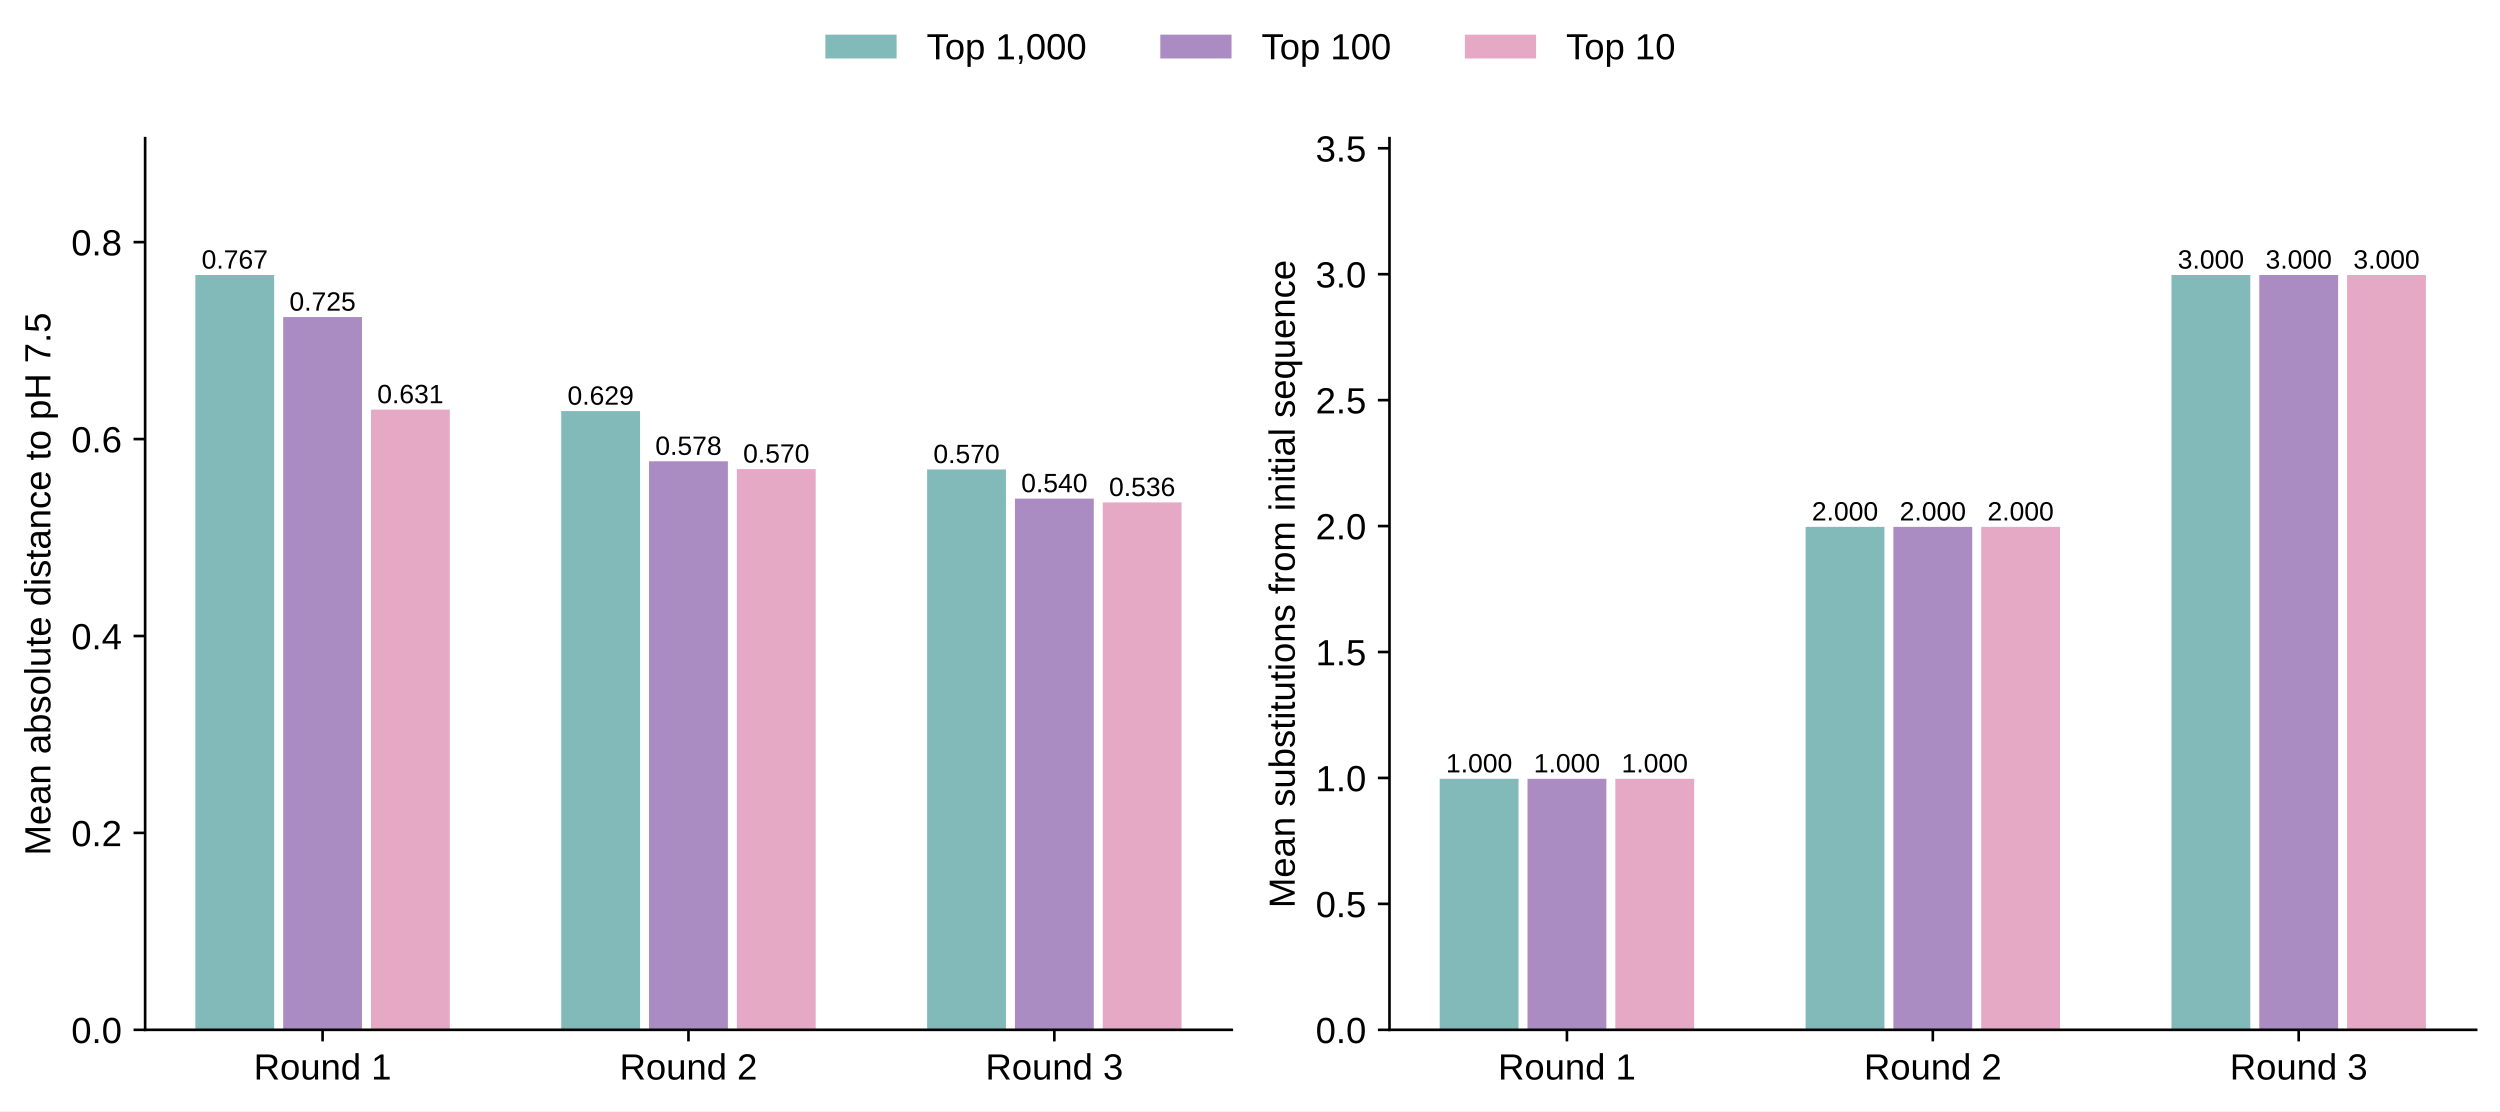
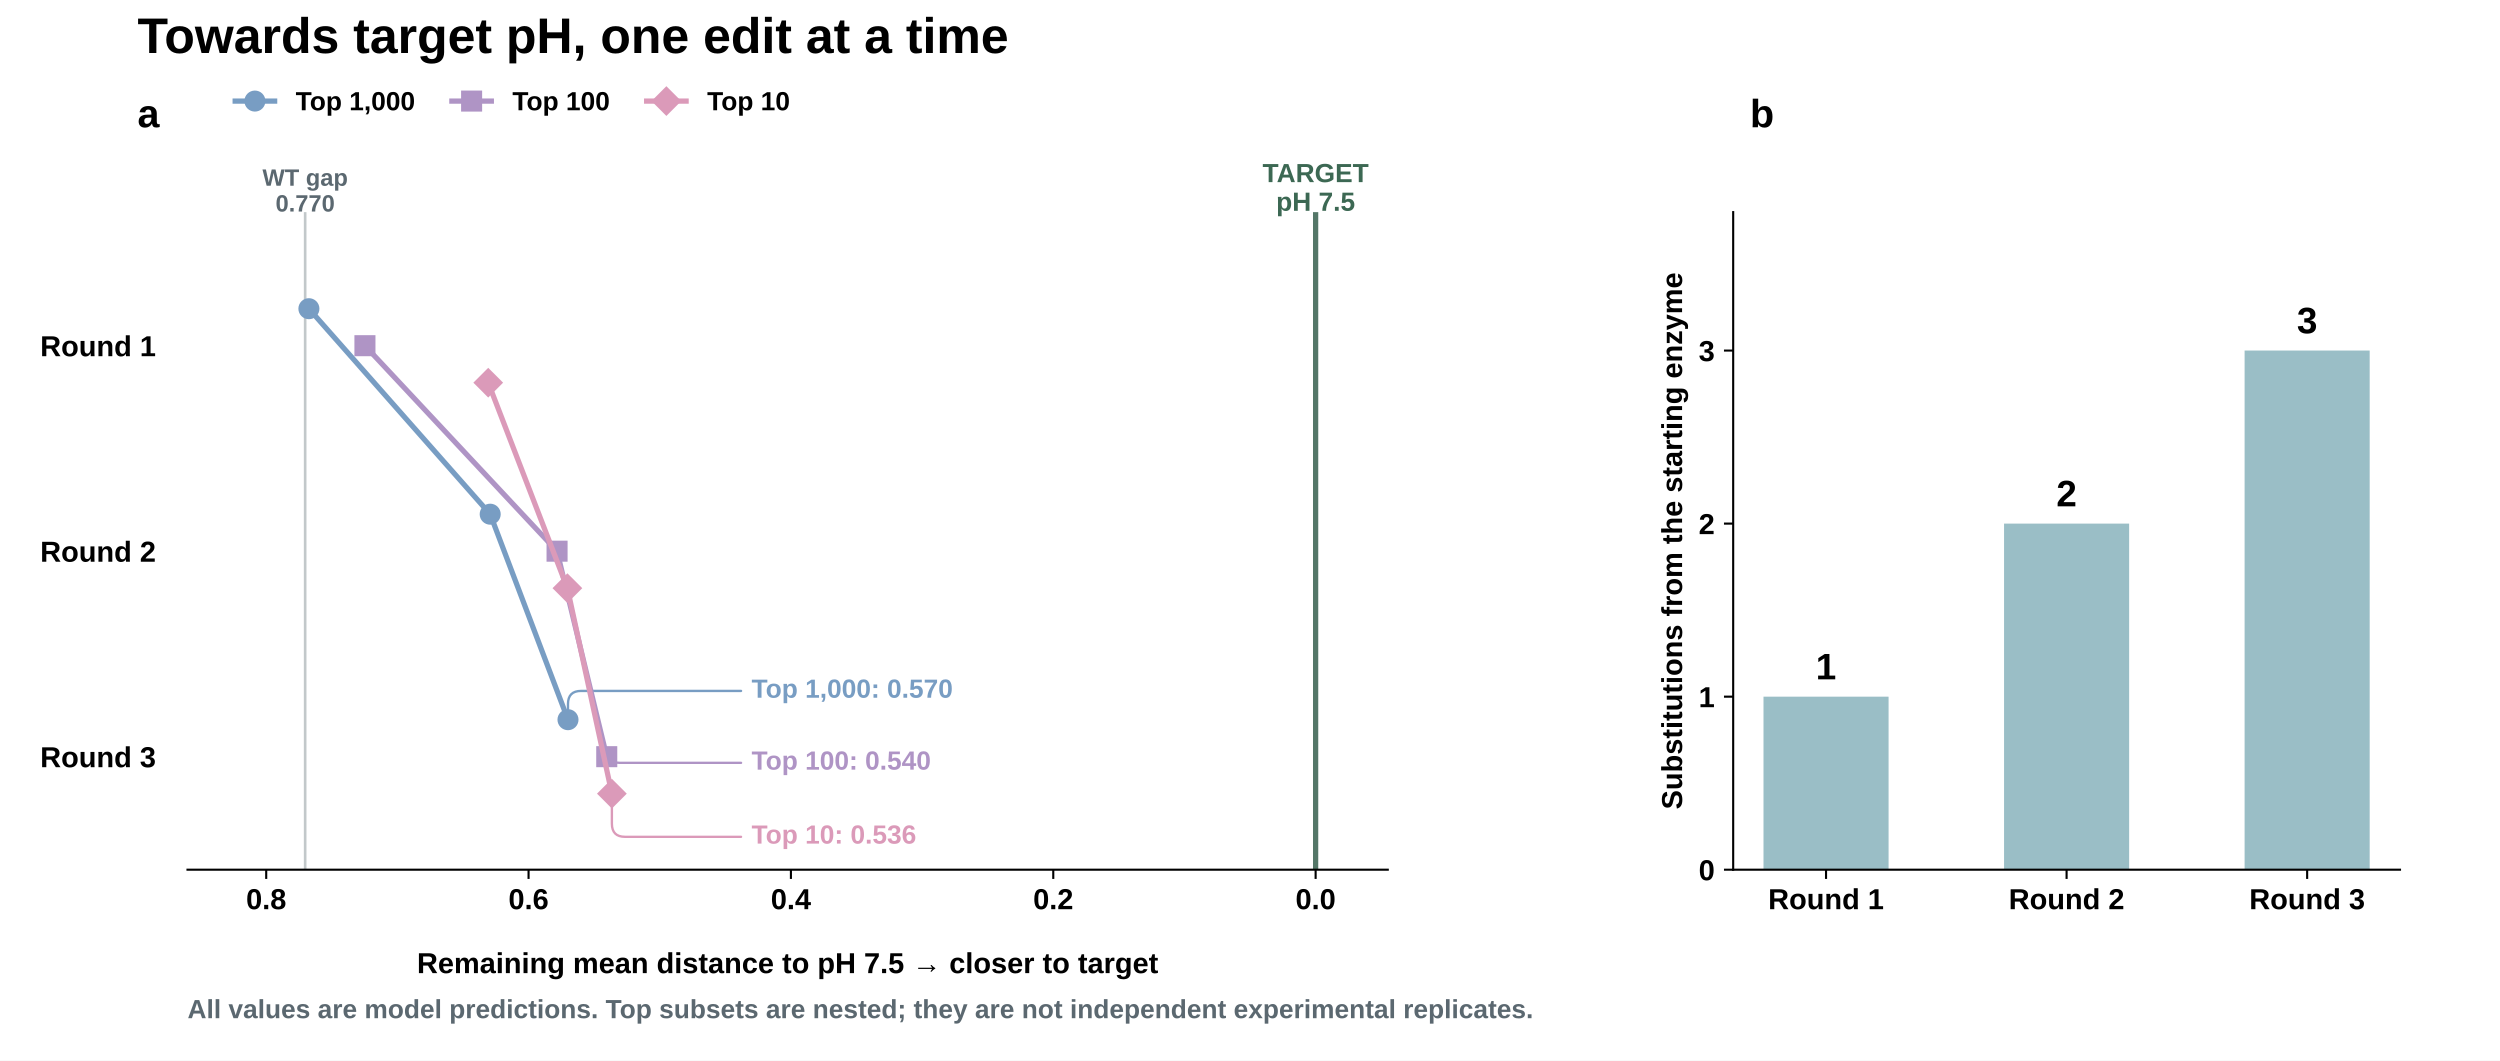
- <svg xmlns="http://www.w3.org/2000/svg" xmlns:xlink="http://www.w3.org/1999/xlink" width="754.73pt" height="335.42pt" viewBox="0 0 754.73 335.42" version="1.1">
+ <svg xmlns="http://www.w3.org/2000/svg" xmlns:xlink="http://www.w3.org/1999/xlink" width="950.4pt" height="403.2pt" viewBox="0 0 950.4 403.2" version="1.1">
  <defs>
    <style type="text/css">*{stroke-linejoin: round; stroke-linecap: butt}</style>
  </defs>
  <g id="figure_1">
    <g id="patch_1">
-       <path d="M 0 335.42  L 754.73 335.42  L 754.73 0  L 0 0  z " style="fill: #ffffff" />
+       <path d="M 0 403.2  L 950.4 403.2  L 950.4 0  L 0 0  z " style="fill: #ffffff" />
    </g>
    <g id="axes_1">
      <g id="patch_2">
-         <path d="M 43.813 310.897  L 371.87 310.897  L 371.87 41.712  L 43.813 41.712  z " style="fill: #ffffff" />
+         <path d="M 71.28 330.624  L 527.575 330.624  L 527.575 80.64  L 71.28 80.64  z " style="fill: #ffffff" />
      </g>
      <g id="matplotlib.axis_1">
        <g id="xtick_1">
          <g id="line2d_1">
            <defs>
-               <path id="mf36e57be8b" d="M 0 0  L 0 3.5  " style="stroke: #000000; stroke-width: 0.8" />
+               <path id="m5ab78554ad" d="M 0 0  L 0 3.5  " style="stroke: #000000; stroke-width: 0.8" />
            </defs>
            <g>
-               <use xlink:href="#mf36e57be8b" x="97.385" y="310.897" style="stroke: #000000; stroke-width: 0.8" />
+               <use xlink:href="#m5ab78554ad" x="101.201" y="330.624" style="stroke: #000000; stroke-width: 0.8" />
            </g>
          </g>
          <g id="text_1">
-             <text style="font-size: 11px; font-family: 'Arial'; text-anchor: middle" x="97.385" y="325.905" transform="rotate(-0 97.3848 325.9051)">Round 1</text>
+             <text style="font-weight: 700; font-size: 11px; font-family: 'Arial'; text-anchor: middle" x="101.201" y="345.632" transform="rotate(-0 101.201 345.6323)">0.8</text>
          </g>
        </g>
        <g id="xtick_2">
          <g id="line2d_2">
            <g>
-               <use xlink:href="#mf36e57be8b" x="207.842" y="310.897" style="stroke: #000000; stroke-width: 0.8" />
+               <use xlink:href="#m5ab78554ad" x="200.938" y="330.624" style="stroke: #000000; stroke-width: 0.8" />
            </g>
          </g>
          <g id="text_2">
-             <text style="font-size: 11px; font-family: 'Arial'; text-anchor: middle" x="207.842" y="325.905" transform="rotate(-0 207.8416 325.9051)">Round 2</text>
+             <text style="font-weight: 700; font-size: 11px; font-family: 'Arial'; text-anchor: middle" x="200.938" y="345.632" transform="rotate(-0 200.9376 345.6323)">0.6</text>
          </g>
        </g>
        <g id="xtick_3">
          <g id="line2d_3">
            <g>
-               <use xlink:href="#mf36e57be8b" x="318.298" y="310.897" style="stroke: #000000; stroke-width: 0.8" />
+               <use xlink:href="#m5ab78554ad" x="300.674" y="330.624" style="stroke: #000000; stroke-width: 0.8" />
            </g>
          </g>
          <g id="text_3">
-             <text style="font-size: 11px; font-family: 'Arial'; text-anchor: middle" x="318.298" y="325.905" transform="rotate(-0 318.2984 325.9051)">Round 3</text>
-           </g>
+             <text style="font-weight: 700; font-size: 11px; font-family: 'Arial'; text-anchor: middle" x="300.674" y="345.632" transform="rotate(-0 300.6743 345.6323)">0.4</text>
+           </g>
+         </g>
+         <g id="xtick_4">
+           <g id="line2d_4">
+             <g>
+               <use xlink:href="#m5ab78554ad" x="400.411" y="330.624" style="stroke: #000000; stroke-width: 0.8" />
+             </g>
+           </g>
+           <g id="text_4">
+             <text style="font-weight: 700; font-size: 11px; font-family: 'Arial'; text-anchor: middle" x="400.411" y="345.632" transform="rotate(-0 400.4109 345.6323)">0.2</text>
+           </g>
+         </g>
+         <g id="xtick_5">
+           <g id="line2d_5">
+             <g>
+               <use xlink:href="#m5ab78554ad" x="500.148" y="330.624" style="stroke: #000000; stroke-width: 0.8" />
+             </g>
+           </g>
+           <g id="text_5">
+             <text style="font-weight: 700; font-size: 11px; font-family: 'Arial'; text-anchor: middle" x="500.148" y="345.632" transform="rotate(-0 500.1475 345.6323)">0.0</text>
+           </g>
+         </g>
+         <g id="text_6">
+           <text style="font-weight: 700; font-size: 11px; font-family: 'Arial'; text-anchor: middle" x="299.428" y="369.956" transform="rotate(-0 299.4276 369.9555)">Remaining mean distance to pH 7.5  →  closer to target</text>
        </g>
      </g>
      <g id="matplotlib.axis_2">
        <g id="ytick_1">
-           <g id="line2d_4">
+           <g id="line2d_6" />
+           <g id="text_7">
+             <text style="font-weight: 700; font-size: 11px; font-family: 'Arial'; text-anchor: end" x="59.28" y="135.422" transform="rotate(-0 59.28 135.4221)">Round 1</text>
+           </g>
+         </g>
+         <g id="ytick_2">
+           <g id="line2d_7" />
+           <g id="text_8">
+             <text style="font-weight: 700; font-size: 11px; font-family: 'Arial'; text-anchor: end" x="59.28" y="213.542" transform="rotate(-0 59.28 213.5421)">Round 2</text>
+           </g>
+         </g>
+         <g id="ytick_3">
+           <g id="line2d_8" />
+           <g id="text_9">
+             <text style="font-weight: 700; font-size: 11px; font-family: 'Arial'; text-anchor: end" x="59.28" y="291.662" transform="rotate(-0 59.28 291.6621)">Round 3</text>
+           </g>
+         </g>
+       </g>
+       <g id="line2d_9">
+         <path d="M 500.148 330.624  L 500.148 80.64  " clip-path="url(#p6c13e23a39)" style="fill: none; stroke: #547768; stroke-width: 2; stroke-linecap: square" />
+       </g>
+       <g id="line2d_10">
+         <path d="M 116.006 330.624  L 116.006 80.64  " clip-path="url(#p6c13e23a39)" style="fill: none; stroke: #c2c8ca; stroke-linecap: square" />
+       </g>
+       <g id="patch_3">
+         <path d="M 71.28 330.624  L 527.575 330.624  " style="fill: none; stroke: #000000; stroke-width: 0.8; stroke-linejoin: miter; stroke-linecap: square" />
+       </g>
+       <g id="line2d_11">
+         <path d="M 117.431 117.356  L 186.353 195.476  L 215.926 273.596  " clip-path="url(#p6c13e23a39)" style="fill: none; stroke: #789dc3; stroke-width: 2; stroke-linecap: square" />
+         <defs>
+           <path id="m1f8408405c" d="M 0 3.5  C 0.928 3.5 1.819 3.131 2.475 2.475  C 3.131 1.819 3.5 0.928 3.5 0  C 3.5 -0.928 3.131 -1.819 2.475 -2.475  C 1.819 -3.131 0.928 -3.5 0 -3.5  C -0.928 -3.5 -1.819 -3.131 -2.475 -2.475  C -3.131 -1.819 -3.5 -0.928 -3.5 0  C -3.5 0.928 -3.131 1.819 -2.475 2.475  C -1.819 3.131 -0.928 3.5 0 3.5  z " style="stroke: #789dc3" />
+         </defs>
+         <g clip-path="url(#p6c13e23a39)">
+           <use xlink:href="#m1f8408405c" x="117.431" y="117.356" style="fill: #789dc3; stroke: #789dc3" />
+           <use xlink:href="#m1f8408405c" x="186.353" y="195.476" style="fill: #789dc3; stroke: #789dc3" />
+           <use xlink:href="#m1f8408405c" x="215.926" y="273.596" style="fill: #789dc3; stroke: #789dc3" />
+         </g>
+       </g>
+       <g id="patch_4">
+         <path d="M 281.718 262.66  L 220.926 262.66  Q 215.926 262.66 215.926 267.66  L 215.926 271.599  " style="fill: none; stroke: #789dc3; stroke-width: 0.9; stroke-linecap: round" />
+       </g>
+       <g id="text_10">
+         <text style="font-weight: 700; font-size: 10px; font-family: 'Arial'; text-anchor: start; fill: #789dc3" x="285.714" y="265.247" transform="rotate(-0 285.7138 265.2475)">Top 1,000: 0.570</text>
+       </g>
+       <g id="line2d_12">
+         <path d="M 138.735 131.418  L 211.772 209.538  L 230.66 287.658  " clip-path="url(#p6c13e23a39)" style="fill: none; stroke: #af94c5; stroke-width: 2; stroke-linecap: square" />
+         <defs>
+           <path id="mec2b896cbf" d="M -3.5 3.5  L 3.5 3.5  L 3.5 -3.5  L -3.5 -3.5  z " style="stroke: #af94c5; stroke-linejoin: miter" />
+         </defs>
+         <g clip-path="url(#p6c13e23a39)">
+           <use xlink:href="#mec2b896cbf" x="138.735" y="131.418" style="fill: #af94c5; stroke: #af94c5; stroke-linejoin: miter" />
+           <use xlink:href="#mec2b896cbf" x="211.772" y="209.538" style="fill: #af94c5; stroke: #af94c5; stroke-linejoin: miter" />
+           <use xlink:href="#mec2b896cbf" x="230.66" y="287.658" style="fill: #af94c5; stroke: #af94c5; stroke-linejoin: miter" />
+         </g>
+       </g>
+       <g id="patch_5">
+         <path d="M 281.718 290.002  L 235.66 290.002  Q 230.66 290.002 230.66 285.002  L 230.66 285.658  " style="fill: none; stroke: #af94c5; stroke-width: 0.9; stroke-linecap: round" />
+       </g>
+       <g id="text_11">
+         <text style="font-weight: 700; font-size: 10px; font-family: 'Arial'; text-anchor: start; fill: #af94c5" x="285.714" y="292.589" transform="rotate(-0 285.7138 292.5895)">Top 100: 0.540</text>
+       </g>
+       <g id="line2d_13">
+         <path d="M 185.604 145.48  L 215.701 223.6  L 232.614 301.72  " clip-path="url(#p6c13e23a39)" style="fill: none; stroke: #db9ab9; stroke-width: 2; stroke-linecap: square" />
+         <defs>
+           <path id="mb346ac19cb" d="M -0 4.95  L 4.95 0  L 0 -4.95  L -4.95 -0  z " style="stroke: #db9ab9; stroke-linejoin: miter" />
+         </defs>
+         <g clip-path="url(#p6c13e23a39)">
+           <use xlink:href="#mb346ac19cb" x="185.604" y="145.48" style="fill: #db9ab9; stroke: #db9ab9; stroke-linejoin: miter" />
+           <use xlink:href="#mb346ac19cb" x="215.701" y="223.6" style="fill: #db9ab9; stroke: #db9ab9; stroke-linejoin: miter" />
+           <use xlink:href="#mb346ac19cb" x="232.614" y="301.72" style="fill: #db9ab9; stroke: #db9ab9; stroke-linejoin: miter" />
+         </g>
+       </g>
+       <g id="patch_6">
+         <path d="M 281.709 318.125  L 237.614 318.125  Q 232.614 318.125 232.614 313.125  L 232.614 303.722  " style="fill: none; stroke: #db9ab9; stroke-width: 0.9; stroke-linecap: round" />
+       </g>
+       <g id="text_12">
+         <text style="font-weight: 700; font-size: 10px; font-family: 'Arial'; text-anchor: start; fill: #db9ab9" x="285.714" y="320.713" transform="rotate(-0 285.7138 320.7127)">Top 10: 0.536</text>
+       </g>
+       <g id="text_13">
+         <text style="font-weight: 700; font-size: 9px; font-family: 'Arial'; fill: #5b6870" transform="translate(99.76076 70.61941)">WT gap</text>
+         <text style="font-weight: 700; font-size: 9px; font-family: 'Arial'; fill: #5b6870" transform="translate(104.7466 80.415)">0.770</text>
+       </g>
+       <g id="text_14">
+         <text style="font-weight: 700; font-size: 10px; font-family: 'Arial'; fill: #3c6853" transform="translate(479.9647 69.24581)">TARGET</text>
+         <text style="font-weight: 700; font-size: 10px; font-family: 'Arial'; fill: #3c6853" transform="translate(485.1436 80.1296)">pH 7.5</text>
+       </g>
+       <g id="legend_1">
+         <g id="line2d_14">
+           <path d="M 89.406 38.424  L 96.906 38.424  L 104.406 38.424  " style="fill: none; stroke: #789dc3; stroke-width: 2; stroke-linecap: square" />
+           <g>
+             <use xlink:href="#m1f8408405c" x="96.906" y="38.424" style="fill: #789dc3; stroke: #789dc3" />
+           </g>
+         </g>
+         <g id="text_15">
+           <text style="font-weight: 700; font-size: 10px; font-family: 'Arial'; text-anchor: start" x="112.406" y="41.924" transform="rotate(-0 112.4059 41.92379)">Top 1,000</text>
+         </g>
+         <g id="line2d_15">
+           <path d="M 171.787 38.424  L 179.287 38.424  L 186.787 38.424  " style="fill: none; stroke: #af94c5; stroke-width: 2; stroke-linecap: square" />
+           <g>
+             <use xlink:href="#mec2b896cbf" x="179.287" y="38.424" style="fill: #af94c5; stroke: #af94c5; stroke-linejoin: miter" />
+           </g>
+         </g>
+         <g id="text_16">
+           <text style="font-weight: 700; font-size: 10px; font-family: 'Arial'; text-anchor: start" x="194.787" y="41.924" transform="rotate(-0 194.7872 41.92379)">Top 100</text>
+         </g>
+         <g id="line2d_16">
+           <path d="M 245.829 38.424  L 253.329 38.424  L 260.829 38.424  " style="fill: none; stroke: #db9ab9; stroke-width: 2; stroke-linecap: square" />
+           <g>
+             <use xlink:href="#mb346ac19cb" x="253.329" y="38.424" style="fill: #db9ab9; stroke: #db9ab9; stroke-linejoin: miter" />
+           </g>
+         </g>
+         <g id="text_17">
+           <text style="font-weight: 700; font-size: 10px; font-family: 'Arial'; text-anchor: start" x="268.829" y="41.924" transform="rotate(-0 268.8293 41.92379)">Top 10</text>
+         </g>
+       </g>
+     </g>
+     <g id="axes_2">
+       <g id="patch_7">
+         <path d="M 658.887 330.624  L 912.384 330.624  L 912.384 80.64  L 658.887 80.64  z " style="fill: #ffffff" />
+       </g>
+       <g id="patch_8">
+         <path d="M 670.409 330.624  L 717.963 330.624  L 717.963 264.839  L 670.409 264.839  z " clip-path="url(#p16a6661770)" style="fill: #9abec6" />
+       </g>
+       <g id="patch_9">
+         <path d="M 761.859 330.624  L 809.412 330.624  L 809.412 199.053  L 761.859 199.053  z " clip-path="url(#p16a6661770)" style="fill: #9abec6" />
+       </g>
+       <g id="patch_10">
+         <path d="M 853.308 330.624  L 900.861 330.624  L 900.861 133.268  L 853.308 133.268  z " clip-path="url(#p16a6661770)" style="fill: #9abec6" />
+       </g>
+       <g id="matplotlib.axis_3">
+         <g id="xtick_6">
+           <g id="line2d_17">
+             <g>
+               <use xlink:href="#m5ab78554ad" x="694.186" y="330.624" style="stroke: #000000; stroke-width: 0.8" />
+             </g>
+           </g>
+           <g id="text_18">
+             <text style="font-weight: 700; font-size: 11px; font-family: 'Arial'; text-anchor: middle" x="694.186" y="345.632" transform="rotate(-0 694.1861 345.6323)">Round 1</text>
+           </g>
+         </g>
+         <g id="xtick_7">
+           <g id="line2d_18">
+             <g>
+               <use xlink:href="#m5ab78554ad" x="785.635" y="330.624" style="stroke: #000000; stroke-width: 0.8" />
+             </g>
+           </g>
+           <g id="text_19">
+             <text style="font-weight: 700; font-size: 11px; font-family: 'Arial'; text-anchor: middle" x="785.635" y="345.632" transform="rotate(-0 785.6354 345.6323)">Round 2</text>
+           </g>
+         </g>
+         <g id="xtick_8">
+           <g id="line2d_19">
+             <g>
+               <use xlink:href="#m5ab78554ad" x="877.085" y="330.624" style="stroke: #000000; stroke-width: 0.8" />
+             </g>
+           </g>
+           <g id="text_20">
+             <text style="font-weight: 700; font-size: 11px; font-family: 'Arial'; text-anchor: middle" x="877.085" y="345.632" transform="rotate(-0 877.0846 345.6323)">Round 3</text>
+           </g>
+         </g>
+       </g>
+       <g id="matplotlib.axis_4">
+         <g id="ytick_4">
+           <g id="line2d_20">
            <defs>
-               <path id="m794e64617c" d="M 0 0  L -3.5 0  " style="stroke: #000000; stroke-width: 0.8" />
+               <path id="m5a37effd52" d="M 0 0  L -3.5 0  " style="stroke: #000000; stroke-width: 0.8" />
            </defs>
            <g>
-               <use xlink:href="#m794e64617c" x="43.813" y="310.897" style="stroke: #000000; stroke-width: 0.8" />
-             </g>
-           </g>
-           <g id="text_4">
-             <text style="font-size: 11px; font-family: 'Arial'; text-anchor: end" x="36.813" y="314.901" transform="rotate(-0 36.81324 314.9009)">0.0</text>
-           </g>
-         </g>
-         <g id="ytick_2">
-           <g id="line2d_5">
-             <g>
-               <use xlink:href="#m794e64617c" x="43.813" y="251.448" style="stroke: #000000; stroke-width: 0.8" />
-             </g>
-           </g>
-           <g id="text_5">
-             <text style="font-size: 11px; font-family: 'Arial'; text-anchor: end" x="36.813" y="255.452" transform="rotate(-0 36.81324 255.4517)">0.2</text>
-           </g>
-         </g>
-         <g id="ytick_3">
-           <g id="line2d_6">
-             <g>
-               <use xlink:href="#m794e64617c" x="43.813" y="191.998" style="stroke: #000000; stroke-width: 0.8" />
-             </g>
-           </g>
-           <g id="text_6">
-             <text style="font-size: 11px; font-family: 'Arial'; text-anchor: end" x="36.813" y="196.003" transform="rotate(-0 36.81324 196.0025)">0.4</text>
-           </g>
-         </g>
-         <g id="ytick_4">
-           <g id="line2d_7">
-             <g>
-               <use xlink:href="#m794e64617c" x="43.813" y="132.549" style="stroke: #000000; stroke-width: 0.8" />
-             </g>
-           </g>
-           <g id="text_7">
-             <text style="font-size: 11px; font-family: 'Arial'; text-anchor: end" x="36.813" y="136.553" transform="rotate(-0 36.81324 136.5533)">0.6</text>
+               <use xlink:href="#m5a37effd52" x="658.887" y="330.624" style="stroke: #000000; stroke-width: 0.8" />
+             </g>
+           </g>
+           <g id="text_21">
+             <text style="font-weight: 700; font-size: 11px; font-family: 'Arial'; text-anchor: end" x="651.887" y="334.628" transform="rotate(-0 651.8867 334.6282)">0</text>
          </g>
        </g>
        <g id="ytick_5">
-           <g id="line2d_8">
-             <g>
-               <use xlink:href="#m794e64617c" x="43.813" y="73.1" style="stroke: #000000; stroke-width: 0.8" />
-             </g>
-           </g>
-           <g id="text_8">
-             <text style="font-size: 11px; font-family: 'Arial'; text-anchor: end" x="36.813" y="77.104" transform="rotate(-0 36.81324 77.10413)">0.8</text>
-           </g>
-         </g>
-         <g id="text_9">
-           <text style="font-size: 11px; font-family: 'Arial'; text-anchor: middle" x="15.208" y="176.304" transform="rotate(-90 15.2083 176.3043)">Mean absolute distance to pH 7.5</text>
-         </g>
-       </g>
-       <g id="patch_3">
-         <path d="M 58.725 310.897  L 83.025 310.897  L 83.025 82.774  L 58.725 82.774  z " clip-path="url(#p4f0bbbddc8)" style="fill: #81bab8; stroke: #ffffff; stroke-width: 0.5; stroke-linejoin: miter" />
-       </g>
-       <g id="patch_4">
-         <path d="M 169.182 310.897  L 193.482 310.897  L 193.482 123.856  L 169.182 123.856  z " clip-path="url(#p4f0bbbddc8)" style="fill: #81bab8; stroke: #ffffff; stroke-width: 0.5; stroke-linejoin: miter" />
-       </g>
-       <g id="patch_5">
-         <path d="M 279.639 310.897  L 303.939 310.897  L 303.939 141.483  L 279.639 141.483  z " clip-path="url(#p4f0bbbddc8)" style="fill: #81bab8; stroke: #ffffff; stroke-width: 0.5; stroke-linejoin: miter" />
-       </g>
-       <g id="patch_6">
-         <path d="M 85.235 310.897  L 109.535 310.897  L 109.535 95.472  L 85.235 95.472  z " clip-path="url(#p4f0bbbddc8)" style="fill: #aa8bc2; stroke: #ffffff; stroke-width: 0.5; stroke-linejoin: miter" />
-       </g>
-       <g id="patch_7">
-         <path d="M 195.691 310.897  L 219.992 310.897  L 219.992 139.007  L 195.691 139.007  z " clip-path="url(#p4f0bbbddc8)" style="fill: #aa8bc2; stroke: #ffffff; stroke-width: 0.5; stroke-linejoin: miter" />
-       </g>
-       <g id="patch_8">
-         <path d="M 306.148 310.897  L 330.449 310.897  L 330.449 150.266  L 306.148 150.266  z " clip-path="url(#p4f0bbbddc8)" style="fill: #aa8bc2; stroke: #ffffff; stroke-width: 0.5; stroke-linejoin: miter" />
-       </g>
-       <g id="patch_9">
-         <path d="M 111.744 310.897  L 136.045 310.897  L 136.045 123.409  L 111.744 123.409  z " clip-path="url(#p4f0bbbddc8)" style="fill: #e5a9c6; stroke: #ffffff; stroke-width: 0.5; stroke-linejoin: miter" />
-       </g>
-       <g id="patch_10">
-         <path d="M 222.201 310.897  L 246.502 310.897  L 246.502 141.349  L 222.201 141.349  z " clip-path="url(#p4f0bbbddc8)" style="fill: #e5a9c6; stroke: #ffffff; stroke-width: 0.5; stroke-linejoin: miter" />
+           <g id="line2d_21">
+             <g>
+               <use xlink:href="#m5a37effd52" x="658.887" y="264.839" style="stroke: #000000; stroke-width: 0.8" />
+             </g>
+           </g>
+           <g id="text_22">
+             <text style="font-weight: 700; font-size: 11px; font-family: 'Arial'; text-anchor: end" x="651.887" y="268.843" transform="rotate(-0 651.8867 268.8429)">1</text>
+           </g>
+         </g>
+         <g id="ytick_6">
+           <g id="line2d_22">
+             <g>
+               <use xlink:href="#m5a37effd52" x="658.887" y="199.053" style="stroke: #000000; stroke-width: 0.8" />
+             </g>
+           </g>
+           <g id="text_23">
+             <text style="font-weight: 700; font-size: 11px; font-family: 'Arial'; text-anchor: end" x="651.887" y="203.058" transform="rotate(-0 651.8867 203.0576)">2</text>
+           </g>
+         </g>
+         <g id="ytick_7">
+           <g id="line2d_23">
+             <g>
+               <use xlink:href="#m5a37effd52" x="658.887" y="133.268" style="stroke: #000000; stroke-width: 0.8" />
+             </g>
+           </g>
+           <g id="text_24">
+             <text style="font-weight: 700; font-size: 11px; font-family: 'Arial'; text-anchor: end" x="651.887" y="137.272" transform="rotate(-0 651.8867 137.2724)">3</text>
+           </g>
+         </g>
+         <g id="text_25">
+           <text style="font-weight: 700; font-size: 11px; font-family: 'Arial'; text-anchor: middle" x="639.455" y="205.632" transform="rotate(-90 639.4545 205.632)">Substitutions from the starting enzyme</text>
+         </g>
      </g>
      <g id="patch_11">
-         <path d="M 332.658 310.897  L 356.958 310.897  L 356.958 151.43  L 332.658 151.43  z " clip-path="url(#p4f0bbbddc8)" style="fill: #e5a9c6; stroke: #ffffff; stroke-width: 0.5; stroke-linejoin: miter" />
+         <path d="M 658.887 330.624  L 658.887 80.64  " style="fill: none; stroke: #000000; stroke-width: 0.8; stroke-linejoin: miter; stroke-linecap: square" />
      </g>
      <g id="patch_12">
-         <path d="M 43.813 310.897  L 43.813 41.712  " style="fill: none; stroke: #000000; stroke-width: 0.8; stroke-linejoin: miter; stroke-linecap: square" />
-       </g>
-       <g id="patch_13">
-         <path d="M 43.813 310.897  L 371.87 310.897  " style="fill: none; stroke: #000000; stroke-width: 0.8; stroke-linejoin: miter; stroke-linecap: square" />
-       </g>
-       <g id="text_10">
-         <text style="font-size: 8px; font-family: 'Arial'; text-anchor: middle" x="70.875" y="81.09" transform="rotate(-0 70.87516 81.09039)">0.767</text>
-       </g>
-       <g id="text_11">
-         <text style="font-size: 8px; font-family: 'Arial'; text-anchor: middle" x="181.332" y="122.172" transform="rotate(-0 181.332 122.1721)">0.629</text>
-       </g>
-       <g id="text_12">
-         <text style="font-size: 8px; font-family: 'Arial'; text-anchor: middle" x="291.789" y="139.799" transform="rotate(-0 291.7888 139.7993)">0.570</text>
-       </g>
-       <g id="text_13">
-         <text style="font-size: 8px; font-family: 'Arial'; text-anchor: middle" x="97.385" y="93.789" transform="rotate(-0 97.3848 93.78891)">0.725</text>
-       </g>
-       <g id="text_14">
-         <text style="font-size: 8px; font-family: 'Arial'; text-anchor: middle" x="207.842" y="137.323" transform="rotate(-0 207.8416 137.3234)">0.578</text>
-       </g>
-       <g id="text_15">
-         <text style="font-size: 8px; font-family: 'Arial'; text-anchor: middle" x="318.298" y="148.582" transform="rotate(-0 318.2984 148.5821)">0.540</text>
-       </g>
-       <g id="text_16">
-         <text style="font-size: 8px; font-family: 'Arial'; text-anchor: middle" x="123.894" y="121.726" transform="rotate(-0 123.8944 121.7258)">0.631</text>
-       </g>
-       <g id="text_17">
-         <text style="font-size: 8px; font-family: 'Arial'; text-anchor: middle" x="234.351" y="139.666" transform="rotate(-0 234.3513 139.6655)">0.570</text>
-       </g>
-       <g id="text_18">
-         <text style="font-size: 8px; font-family: 'Arial'; text-anchor: middle" x="344.808" y="149.747" transform="rotate(-0 344.8081 149.7468)">0.536</text>
-       </g>
-     </g>
-     <g id="axes_2">
-       <g id="patch_14">
-         <path d="M 419.473 310.897  L 747.53 310.897  L 747.53 41.712  L 419.473 41.712  z " style="fill: #ffffff" />
-       </g>
-       <g id="matplotlib.axis_3">
-         <g id="xtick_4">
-           <g id="line2d_9">
-             <g>
-               <use xlink:href="#mf36e57be8b" x="473.045" y="310.897" style="stroke: #000000; stroke-width: 0.8" />
-             </g>
-           </g>
-           <g id="text_19">
-             <text style="font-size: 11px; font-family: 'Arial'; text-anchor: middle" x="473.045" y="325.905" transform="rotate(-0 473.0448 325.9051)">Round 1</text>
-           </g>
-         </g>
-         <g id="xtick_5">
-           <g id="line2d_10">
-             <g>
-               <use xlink:href="#mf36e57be8b" x="583.502" y="310.897" style="stroke: #000000; stroke-width: 0.8" />
-             </g>
-           </g>
-           <g id="text_20">
-             <text style="font-size: 11px; font-family: 'Arial'; text-anchor: middle" x="583.502" y="325.905" transform="rotate(-0 583.5016 325.9051)">Round 2</text>
-           </g>
-         </g>
-         <g id="xtick_6">
-           <g id="line2d_11">
-             <g>
-               <use xlink:href="#mf36e57be8b" x="693.958" y="310.897" style="stroke: #000000; stroke-width: 0.8" />
-             </g>
-           </g>
-           <g id="text_21">
-             <text style="font-size: 11px; font-family: 'Arial'; text-anchor: middle" x="693.958" y="325.905" transform="rotate(-0 693.9584 325.9051)">Round 3</text>
-           </g>
-         </g>
-       </g>
-       <g id="matplotlib.axis_4">
-         <g id="ytick_6">
-           <g id="line2d_12">
-             <g>
-               <use xlink:href="#m794e64617c" x="419.473" y="310.897" style="stroke: #000000; stroke-width: 0.8" />
-             </g>
-           </g>
-           <g id="text_22">
-             <text style="font-size: 11px; font-family: 'Arial'; text-anchor: end" x="412.473" y="314.901" transform="rotate(-0 412.4732 314.9009)">0.0</text>
-           </g>
-         </g>
-         <g id="ytick_7">
-           <g id="line2d_13">
-             <g>
-               <use xlink:href="#m794e64617c" x="419.473" y="272.876" style="stroke: #000000; stroke-width: 0.8" />
-             </g>
-           </g>
-           <g id="text_23">
-             <text style="font-size: 11px; font-family: 'Arial'; text-anchor: end" x="412.473" y="276.88" transform="rotate(-0 412.4732 276.8804)">0.5</text>
-           </g>
-         </g>
-         <g id="ytick_8">
-           <g id="line2d_14">
-             <g>
-               <use xlink:href="#m794e64617c" x="419.473" y="234.856" style="stroke: #000000; stroke-width: 0.8" />
-             </g>
-           </g>
-           <g id="text_24">
-             <text style="font-size: 11px; font-family: 'Arial'; text-anchor: end" x="412.473" y="238.86" transform="rotate(-0 412.4732 238.86)">1.0</text>
-           </g>
-         </g>
-         <g id="ytick_9">
-           <g id="line2d_15">
-             <g>
-               <use xlink:href="#m794e64617c" x="419.473" y="196.835" style="stroke: #000000; stroke-width: 0.8" />
-             </g>
-           </g>
-           <g id="text_25">
-             <text style="font-size: 11px; font-family: 'Arial'; text-anchor: end" x="412.473" y="200.84" transform="rotate(-0 412.4732 200.8395)">1.5</text>
-           </g>
-         </g>
-         <g id="ytick_10">
-           <g id="line2d_16">
-             <g>
-               <use xlink:href="#m794e64617c" x="419.473" y="158.815" style="stroke: #000000; stroke-width: 0.8" />
-             </g>
-           </g>
-           <g id="text_26">
-             <text style="font-size: 11px; font-family: 'Arial'; text-anchor: end" x="412.473" y="162.819" transform="rotate(-0 412.4732 162.8191)">2.0</text>
-           </g>
-         </g>
-         <g id="ytick_11">
-           <g id="line2d_17">
-             <g>
-               <use xlink:href="#m794e64617c" x="419.473" y="120.794" style="stroke: #000000; stroke-width: 0.8" />
-             </g>
-           </g>
-           <g id="text_27">
-             <text style="font-size: 11px; font-family: 'Arial'; text-anchor: end" x="412.473" y="124.799" transform="rotate(-0 412.4732 124.7986)">2.5</text>
-           </g>
-         </g>
-         <g id="ytick_12">
-           <g id="line2d_18">
-             <g>
-               <use xlink:href="#m794e64617c" x="419.473" y="82.774" style="stroke: #000000; stroke-width: 0.8" />
-             </g>
-           </g>
-           <g id="text_28">
-             <text style="font-size: 11px; font-family: 'Arial'; text-anchor: end" x="412.473" y="86.778" transform="rotate(-0 412.4732 86.77813)">3.0</text>
-           </g>
-         </g>
-         <g id="ytick_13">
-           <g id="line2d_19">
-             <g>
-               <use xlink:href="#m794e64617c" x="419.473" y="44.754" style="stroke: #000000; stroke-width: 0.8" />
-             </g>
-           </g>
-           <g id="text_29">
-             <text style="font-size: 11px; font-family: 'Arial'; text-anchor: end" x="412.473" y="48.758" transform="rotate(-0 412.4732 48.75767)">3.5</text>
-           </g>
-         </g>
-         <g id="text_30">
-           <text style="font-size: 11px; font-family: 'Arial'; text-anchor: middle" x="390.868" y="176.304" transform="rotate(-90 390.8683 176.3043)">Mean substitutions from initial sequence</text>
-         </g>
-       </g>
-       <g id="patch_15">
-         <path d="M 434.385 310.897  L 458.685 310.897  L 458.685 234.856  L 434.385 234.856  z " clip-path="url(#p6c891ee059)" style="fill: #81bab8; stroke: #ffffff; stroke-width: 0.5; stroke-linejoin: miter" />
-       </g>
-       <g id="patch_16">
-         <path d="M 544.842 310.897  L 569.142 310.897  L 569.142 158.815  L 544.842 158.815  z " clip-path="url(#p6c891ee059)" style="fill: #81bab8; stroke: #ffffff; stroke-width: 0.5; stroke-linejoin: miter" />
-       </g>
-       <g id="patch_17">
-         <path d="M 655.299 310.897  L 679.599 310.897  L 679.599 82.774  L 655.299 82.774  z " clip-path="url(#p6c891ee059)" style="fill: #81bab8; stroke: #ffffff; stroke-width: 0.5; stroke-linejoin: miter" />
-       </g>
-       <g id="patch_18">
-         <path d="M 460.895 310.897  L 485.195 310.897  L 485.195 234.856  L 460.895 234.856  z " clip-path="url(#p6c891ee059)" style="fill: #aa8bc2; stroke: #ffffff; stroke-width: 0.5; stroke-linejoin: miter" />
-       </g>
-       <g id="patch_19">
-         <path d="M 571.351 310.897  L 595.652 310.897  L 595.652 158.815  L 571.351 158.815  z " clip-path="url(#p6c891ee059)" style="fill: #aa8bc2; stroke: #ffffff; stroke-width: 0.5; stroke-linejoin: miter" />
-       </g>
-       <g id="patch_20">
-         <path d="M 681.808 310.897  L 706.109 310.897  L 706.109 82.774  L 681.808 82.774  z " clip-path="url(#p6c891ee059)" style="fill: #aa8bc2; stroke: #ffffff; stroke-width: 0.5; stroke-linejoin: miter" />
-       </g>
-       <g id="patch_21">
-         <path d="M 487.404 310.897  L 511.705 310.897  L 511.705 234.856  L 487.404 234.856  z " clip-path="url(#p6c891ee059)" style="fill: #e5a9c6; stroke: #ffffff; stroke-width: 0.5; stroke-linejoin: miter" />
-       </g>
-       <g id="patch_22">
-         <path d="M 597.861 310.897  L 622.162 310.897  L 622.162 158.815  L 597.861 158.815  z " clip-path="url(#p6c891ee059)" style="fill: #e5a9c6; stroke: #ffffff; stroke-width: 0.5; stroke-linejoin: miter" />
-       </g>
-       <g id="patch_23">
-         <path d="M 708.318 310.897  L 732.618 310.897  L 732.618 82.774  L 708.318 82.774  z " clip-path="url(#p6c891ee059)" style="fill: #e5a9c6; stroke: #ffffff; stroke-width: 0.5; stroke-linejoin: miter" />
-       </g>
-       <g id="patch_24">
-         <path d="M 419.473 310.897  L 419.473 41.712  " style="fill: none; stroke: #000000; stroke-width: 0.8; stroke-linejoin: miter; stroke-linecap: square" />
-       </g>
-       <g id="patch_25">
-         <path d="M 419.473 310.897  L 747.53 310.897  " style="fill: none; stroke: #000000; stroke-width: 0.8; stroke-linejoin: miter; stroke-linecap: square" />
-       </g>
-       <g id="text_31">
-         <text style="font-size: 8px; font-family: 'Arial'; text-anchor: middle" x="446.535" y="233.172" transform="rotate(-0 446.5352 233.1722)">1.000</text>
-       </g>
-       <g id="text_32">
-         <text style="font-size: 8px; font-family: 'Arial'; text-anchor: middle" x="556.992" y="157.131" transform="rotate(-0 556.992 157.1313)">2.000</text>
-       </g>
-       <g id="text_33">
-         <text style="font-size: 8px; font-family: 'Arial'; text-anchor: middle" x="667.449" y="81.09" transform="rotate(-0 667.4488 81.09039)">3.000</text>
-       </g>
-       <g id="text_34">
-         <text style="font-size: 8px; font-family: 'Arial'; text-anchor: middle" x="473.045" y="233.172" transform="rotate(-0 473.0448 233.1722)">1.000</text>
-       </g>
-       <g id="text_35">
-         <text style="font-size: 8px; font-family: 'Arial'; text-anchor: middle" x="583.502" y="157.131" transform="rotate(-0 583.5016 157.1313)">2.000</text>
-       </g>
-       <g id="text_36">
-         <text style="font-size: 8px; font-family: 'Arial'; text-anchor: middle" x="693.958" y="81.09" transform="rotate(-0 693.9584 81.09039)">3.000</text>
-       </g>
-       <g id="text_37">
-         <text style="font-size: 8px; font-family: 'Arial'; text-anchor: middle" x="499.554" y="233.172" transform="rotate(-0 499.5544 233.1722)">1.000</text>
-       </g>
-       <g id="text_38">
-         <text style="font-size: 8px; font-family: 'Arial'; text-anchor: middle" x="610.011" y="157.131" transform="rotate(-0 610.0113 157.1313)">2.000</text>
-       </g>
-       <g id="text_39">
-         <text style="font-size: 8px; font-family: 'Arial'; text-anchor: middle" x="720.468" y="81.09" transform="rotate(-0 720.4681 81.09039)">3.000</text>
-       </g>
-     </g>
-     <g id="legend_1">
-       <g id="patch_26">
-         <path d="M 248.925 17.908  L 270.925 17.908  L 270.925 10.208  L 248.925 10.208  z " style="fill: #81bab8; stroke: #ffffff; stroke-width: 0.5; stroke-linejoin: miter" />
-       </g>
-       <g id="text_40">
-         <text style="font-size: 11px; font-family: 'Arial'; text-anchor: start" x="279.725" y="17.908" transform="rotate(-0 279.7254 17.9083)">Top 1,000</text>
-       </g>
-       <g id="patch_27">
-         <path d="M 350.039 17.908  L 372.039 17.908  L 372.039 10.208  L 350.039 10.208  z " style="fill: #aa8bc2; stroke: #ffffff; stroke-width: 0.5; stroke-linejoin: miter" />
-       </g>
-       <g id="text_41">
-         <text style="font-size: 11px; font-family: 'Arial'; text-anchor: start" x="380.839" y="17.908" transform="rotate(-0 380.8395 17.9083)">Top 100</text>
-       </g>
-       <g id="patch_28">
-         <path d="M 441.981 17.908  L 463.981 17.908  L 463.981 10.208  L 441.981 10.208  z " style="fill: #e5a9c6; stroke: #ffffff; stroke-width: 0.5; stroke-linejoin: miter" />
-       </g>
-       <g id="text_42">
-         <text style="font-size: 11px; font-family: 'Arial'; text-anchor: start" x="472.781" y="17.908" transform="rotate(-0 472.7805 17.9083)">Top 10</text>
-       </g>
+         <path d="M 658.887 330.624  L 912.384 330.624  " style="fill: none; stroke: #000000; stroke-width: 0.8; stroke-linejoin: miter; stroke-linecap: square" />
+       </g>
+       <g id="text_26">
+         <text style="font-weight: 700; font-size: 14px; font-family: 'Arial'; text-anchor: middle" x="694.186" y="258.26" transform="rotate(-0 694.1861 258.2602)">1</text>
+       </g>
+       <g id="text_27">
+         <text style="font-weight: 700; font-size: 14px; font-family: 'Arial'; text-anchor: middle" x="785.635" y="192.475" transform="rotate(-0 785.6354 192.4749)">2</text>
+       </g>
+       <g id="text_28">
+         <text style="font-weight: 700; font-size: 14px; font-family: 'Arial'; text-anchor: middle" x="877.085" y="126.69" transform="rotate(-0 877.0846 126.6897)">3</text>
+       </g>
+     </g>
+     <g id="text_29">
+       <text style="font-weight: 700; font-size: 19px; font-family: 'Arial'; text-anchor: start" x="52.272" y="20.16" transform="rotate(-0 52.272 20.16)">Towards target pH, one edit at a time</text>
+     </g>
+     <g id="text_30">
+       <text style="font-weight: 700; font-size: 15px; font-family: 'Arial'; text-anchor: start" x="52.272" y="48.384" transform="rotate(-0 52.272 48.384)">a</text>
+     </g>
+     <g id="text_31">
+       <text style="font-weight: 700; font-size: 15px; font-family: 'Arial'; text-anchor: start" x="665.28" y="48.384" transform="rotate(-0 665.28 48.384)">b</text>
+     </g>
+     <g id="text_32">
+       <text style="font-weight: 700; font-size: 10px; font-family: 'Arial'; text-anchor: start; fill: #5b6870" x="71.28" y="387.072" transform="rotate(-0 71.28 387.072)">All values are model predictions. Top subsets are nested; they are not independent experimental replicates.</text>
    </g>
  </g>
  <defs>
-     <clipPath id="p4f0bbbddc8">
-       <rect x="43.813" y="41.712" width="328.057" height="269.185" />
+     <clipPath id="p6c13e23a39">
+       <rect x="71.28" y="80.64" width="456.295" height="249.984" />
    </clipPath>
-     <clipPath id="p6c891ee059">
-       <rect x="419.473" y="41.712" width="328.057" height="269.185" />
+     <clipPath id="p16a6661770">
+       <rect x="658.887" y="80.64" width="253.497" height="249.984" />
    </clipPath>
  </defs>
</svg>
